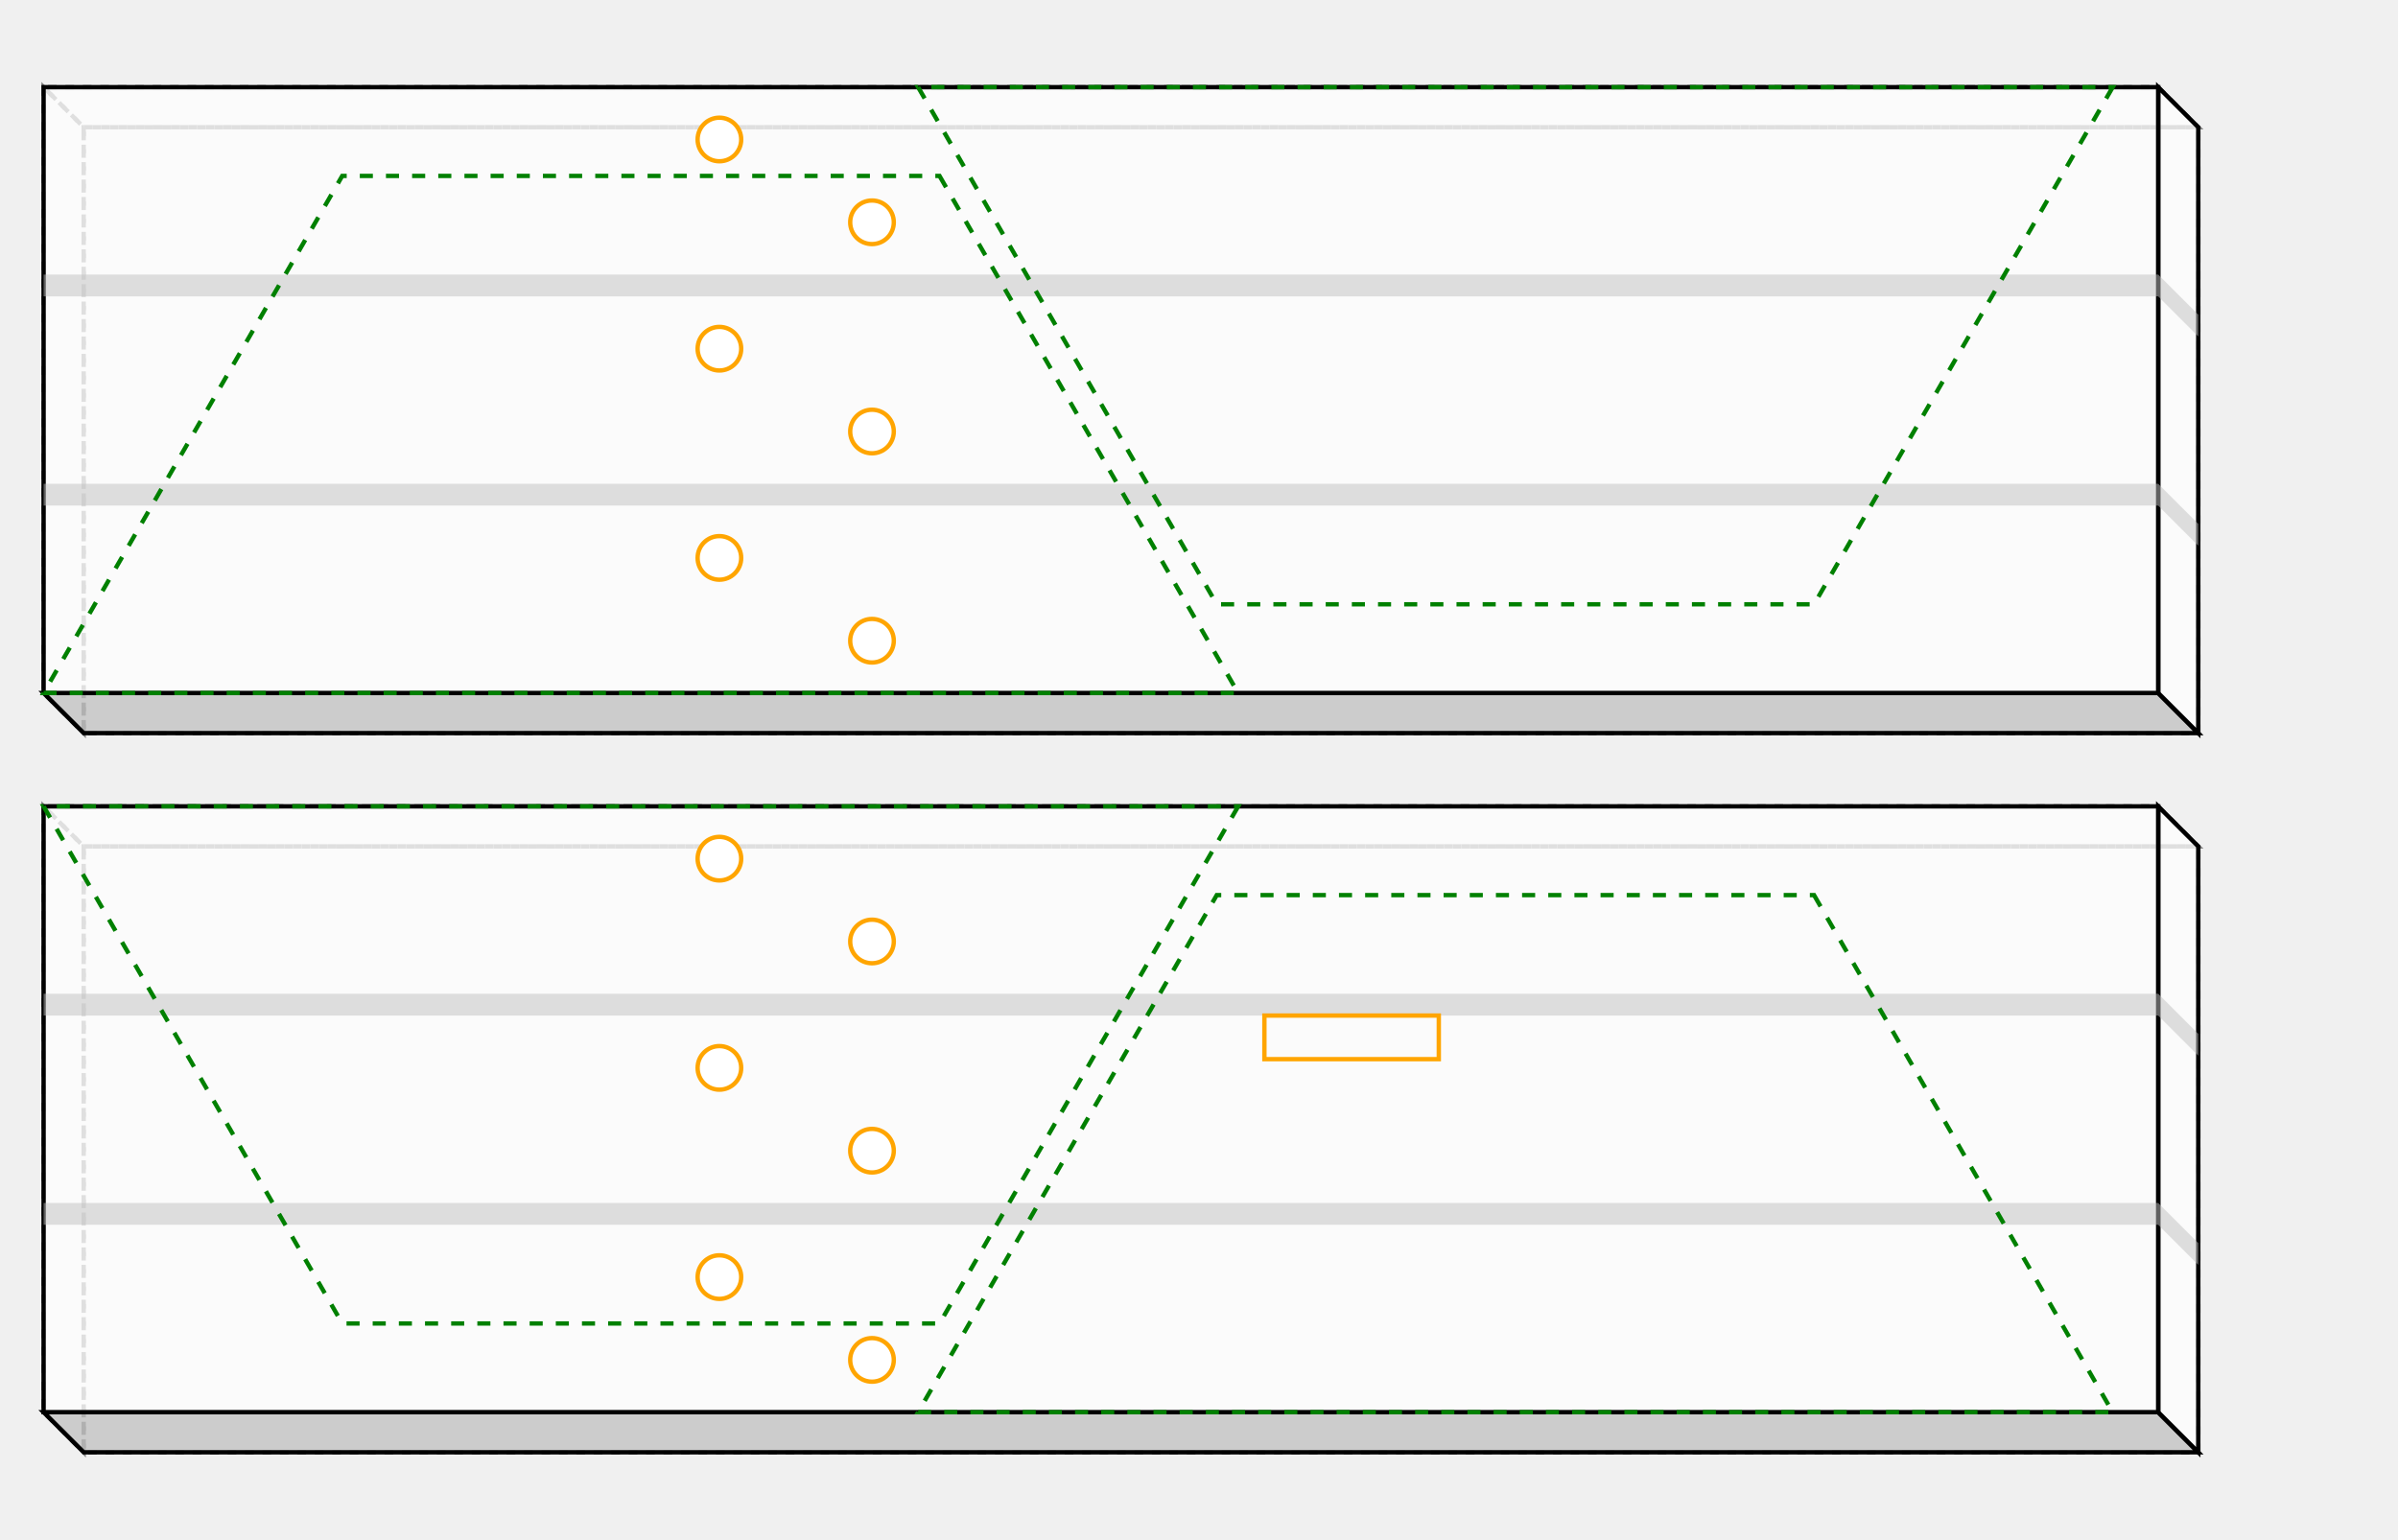
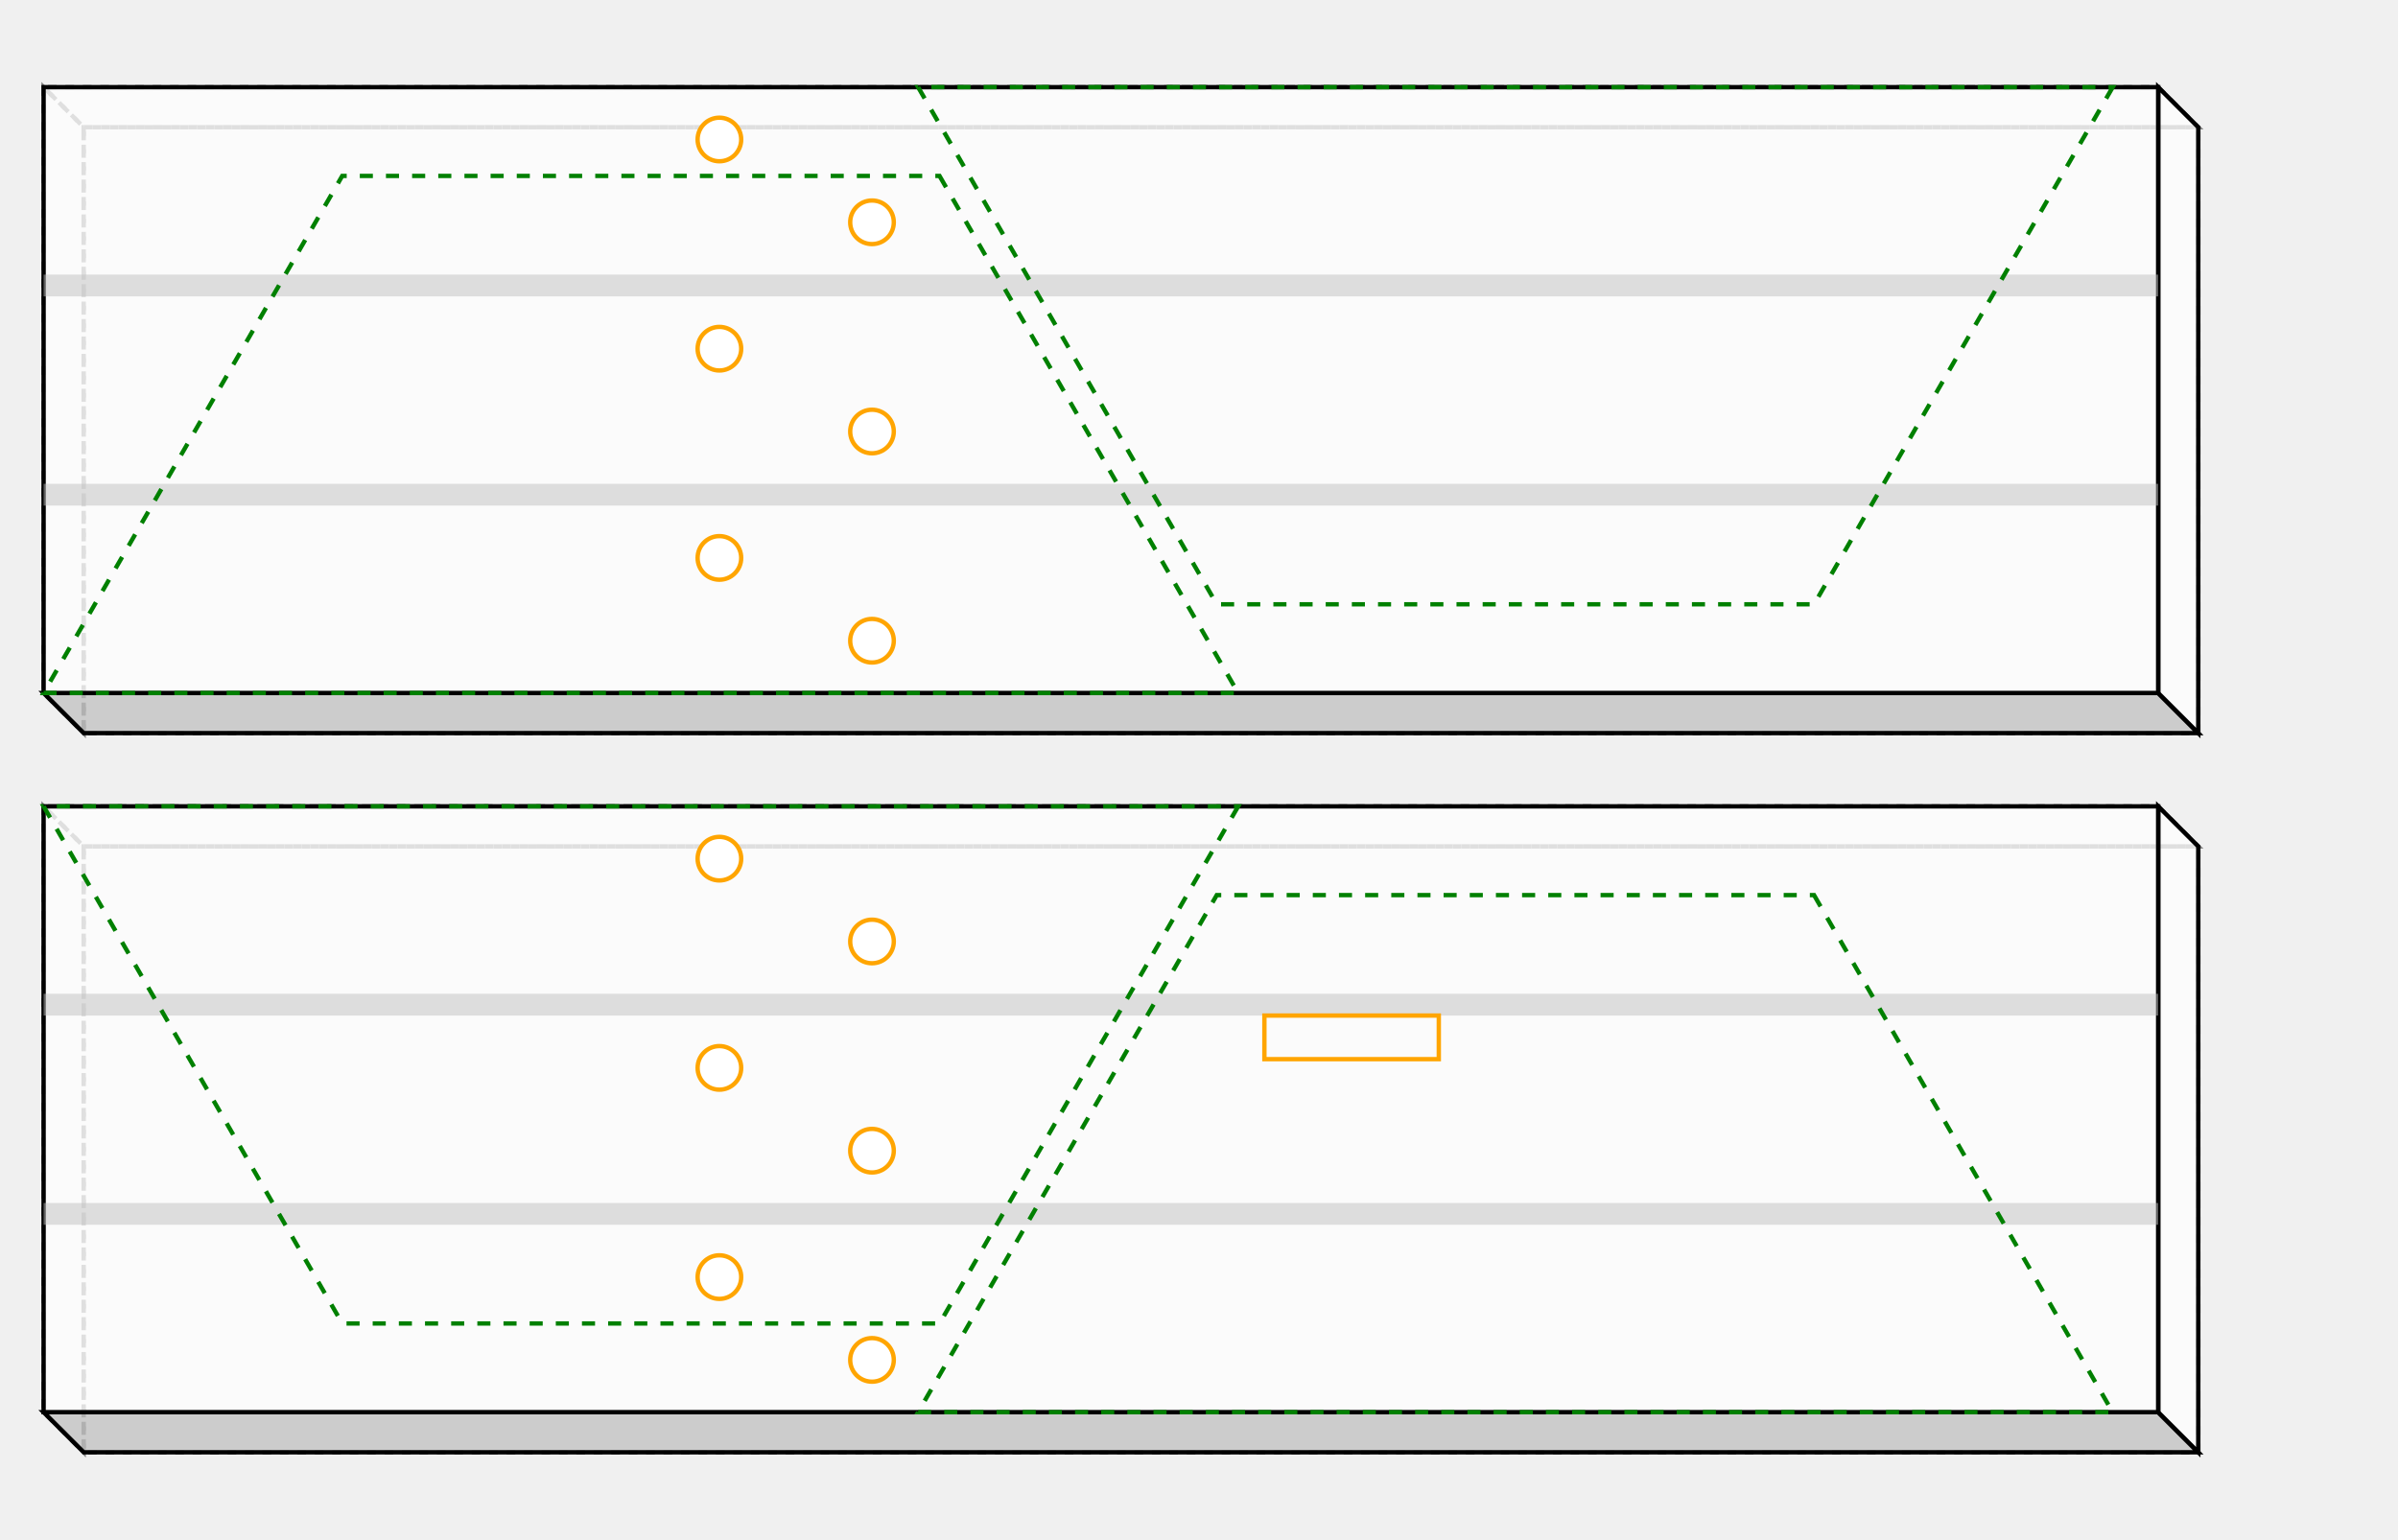
<svg xmlns="http://www.w3.org/2000/svg" width="1100" viewBox="0 0 550 353.188">
  <polygon fill="none" stroke-width="1" stroke-dasharray="2" stroke="gray" points="19.192,29.192 19.192,168.192 504.192,168.192 504.192,29.192" />
  <polygon fill="none" stroke-width="1" stroke-dasharray="2" stroke="gray" points="10.0,20.0 10.0,159.0 19.192,168.192 19.192,29.192" />
  <polygon fill="none" stroke-width="1" stroke-dasharray="2" stroke="gray" points="19.192,29.192 504.192,29.192 495.0,20.0 10.0,20.0" />
  <polygon fill="rgba(192,192,192,0.75)" stroke-width="1" stroke-dasharray="" stroke="black" points="10.0,159.0 495.0,159.0 504.192,168.192 19.192,168.192" />
  <polygon fill="rgba(255,255,255,0.75)" stroke-width="1" stroke-dasharray="" stroke="black" points="504.192,29.192 504.192,168.192 495.0,159.0 495.0,20.0" />
  <polygon fill="rgba(255,255,255,0.75)" stroke-width="1" stroke-dasharray="" stroke="black" points="10.0,20.0 495.0,20.0 495.0,159.0 10.0,159.0" />
-   <polygon fill="rgba(192,192,192,0.5)" stroke-width="1" stroke-dasharray="" stroke="none" points="10.0,63.0 495.0,63.0 504.192,72.192 504.192,77.192 495.0,68.0 10.0,68.0" />
-   <polygon fill="rgba(192,192,192,0.5)" stroke-width="1" stroke-dasharray="" stroke="none" points="10.0,111.0 495.0,111.0 504.192,120.192 504.192,125.192 495.0,116.0 10.0,116.0" />
+   <polygon fill="rgba(192,192,192,0.5)" stroke-width="1" stroke-dasharray="" stroke="none" points="10.0,63.0 495.0,63.0 495.0,68.0 10.0,68.0" />
+   <polygon fill="rgba(192,192,192,0.5)" stroke-width="1" stroke-dasharray="" stroke="none" points="10.0,111.0 495.0,111.0 495.0,116.0 10.0,116.0" />
  <circle cx="165" cy="32.0" r="5" stroke="orange" fill="white" stroke-width="1" />
  <circle cx="200" cy="51.0" r="5" stroke="orange" fill="white" stroke-width="1" />
  <circle cx="165" cy="80.0" r="5" stroke="orange" fill="white" stroke-width="1" />
  <circle cx="200" cy="99.0" r="5" stroke="orange" fill="white" stroke-width="1" />
  <circle cx="165" cy="128.0" r="5" stroke="orange" fill="white" stroke-width="1" />
  <circle cx="200" cy="147.0" r="5" stroke="orange" fill="white" stroke-width="1" />
  <polygon fill="none" stroke-width="1" stroke-dasharray="2" stroke="gray" points="19.192,194.192 19.192,333.192 504.192,333.192 504.192,194.192" />
  <polygon fill="none" stroke-width="1" stroke-dasharray="2" stroke="gray" points="10.0,185.0 10.0,324.0 19.192,333.192 19.192,194.192" />
  <polygon fill="none" stroke-width="1" stroke-dasharray="2" stroke="gray" points="19.192,194.192 504.192,194.192 495.0,185.0 10.0,185.0" />
  <polygon fill="rgba(192,192,192,0.75)" stroke-width="1" stroke-dasharray="" stroke="black" points="10.0,324.0 495.0,324.0 504.192,333.192 19.192,333.192" />
  <polygon fill="rgba(255,255,255,0.75)" stroke-width="1" stroke-dasharray="" stroke="black" points="504.192,194.192 504.192,333.192 495.0,324.0 495.0,185.0" />
  <polygon fill="rgba(255,255,255,0.75)" stroke-width="1" stroke-dasharray="" stroke="black" points="10.0,185.0 495.0,185.0 495.0,324.0 10.0,324.0" />
-   <polygon fill="rgba(192,192,192,0.5)" stroke-width="1" stroke-dasharray="" stroke="none" points="10.0,228.0 495.0,228.0 504.192,237.192 504.192,242.192 495.0,233.0 10.0,233.0" />
-   <polygon fill="rgba(192,192,192,0.5)" stroke-width="1" stroke-dasharray="" stroke="none" points="10.0,276.0 495.0,276.0 504.192,285.192 504.192,290.192 495.0,281.0 10.0,281.0" />
+   <polygon fill="rgba(192,192,192,0.5)" stroke-width="1" stroke-dasharray="" stroke="none" points="10.0,228.0 495.0,228.0 495.0,233.0 10.0,233.0" />
+   <polygon fill="rgba(192,192,192,0.5)" stroke-width="1" stroke-dasharray="" stroke="none" points="10.0,276.0 495.0,276.0 495.0,281.0 10.0,281.0" />
  <circle cx="165" cy="197.0" r="5" stroke="orange" fill="white" stroke-width="1" />
  <circle cx="200" cy="216.0" r="5" stroke="orange" fill="white" stroke-width="1" />
  <rect x="290" y="233.0" width="40" height="10.0" style="fill: none; stroke: orange; stroke-width: 1;" />
  <circle cx="165" cy="245.0" r="5" stroke="orange" fill="white" stroke-width="1" />
  <circle cx="200" cy="264.0" r="5" stroke="orange" fill="white" stroke-width="1" />
  <circle cx="165" cy="293.0" r="5" stroke="orange" fill="white" stroke-width="1" />
  <circle cx="200" cy="312.0" r="5" stroke="orange" fill="white" stroke-width="1" />
  <polygon fill="none" stroke-width="1" stroke-dasharray="3" stroke="green" points="215.484,40.359 283.983,159.005 10.0,158.995 78.494,40.359" />
  <polygon fill="none" stroke-width="1" stroke-dasharray="3" stroke="green" points="484.563,20.005 416.068,138.641 279.079,138.641 210.579,19.995" />
  <polygon fill="none" stroke-width="1" stroke-dasharray="3" stroke="green" points="283.983,185.005 215.489,303.641 78.5,303.641 10.0,184.995" />
  <polygon fill="none" stroke-width="1" stroke-dasharray="3" stroke="green" points="416.063,205.359 484.563,324.005 210.579,323.995 279.074,205.359" />
</svg>
